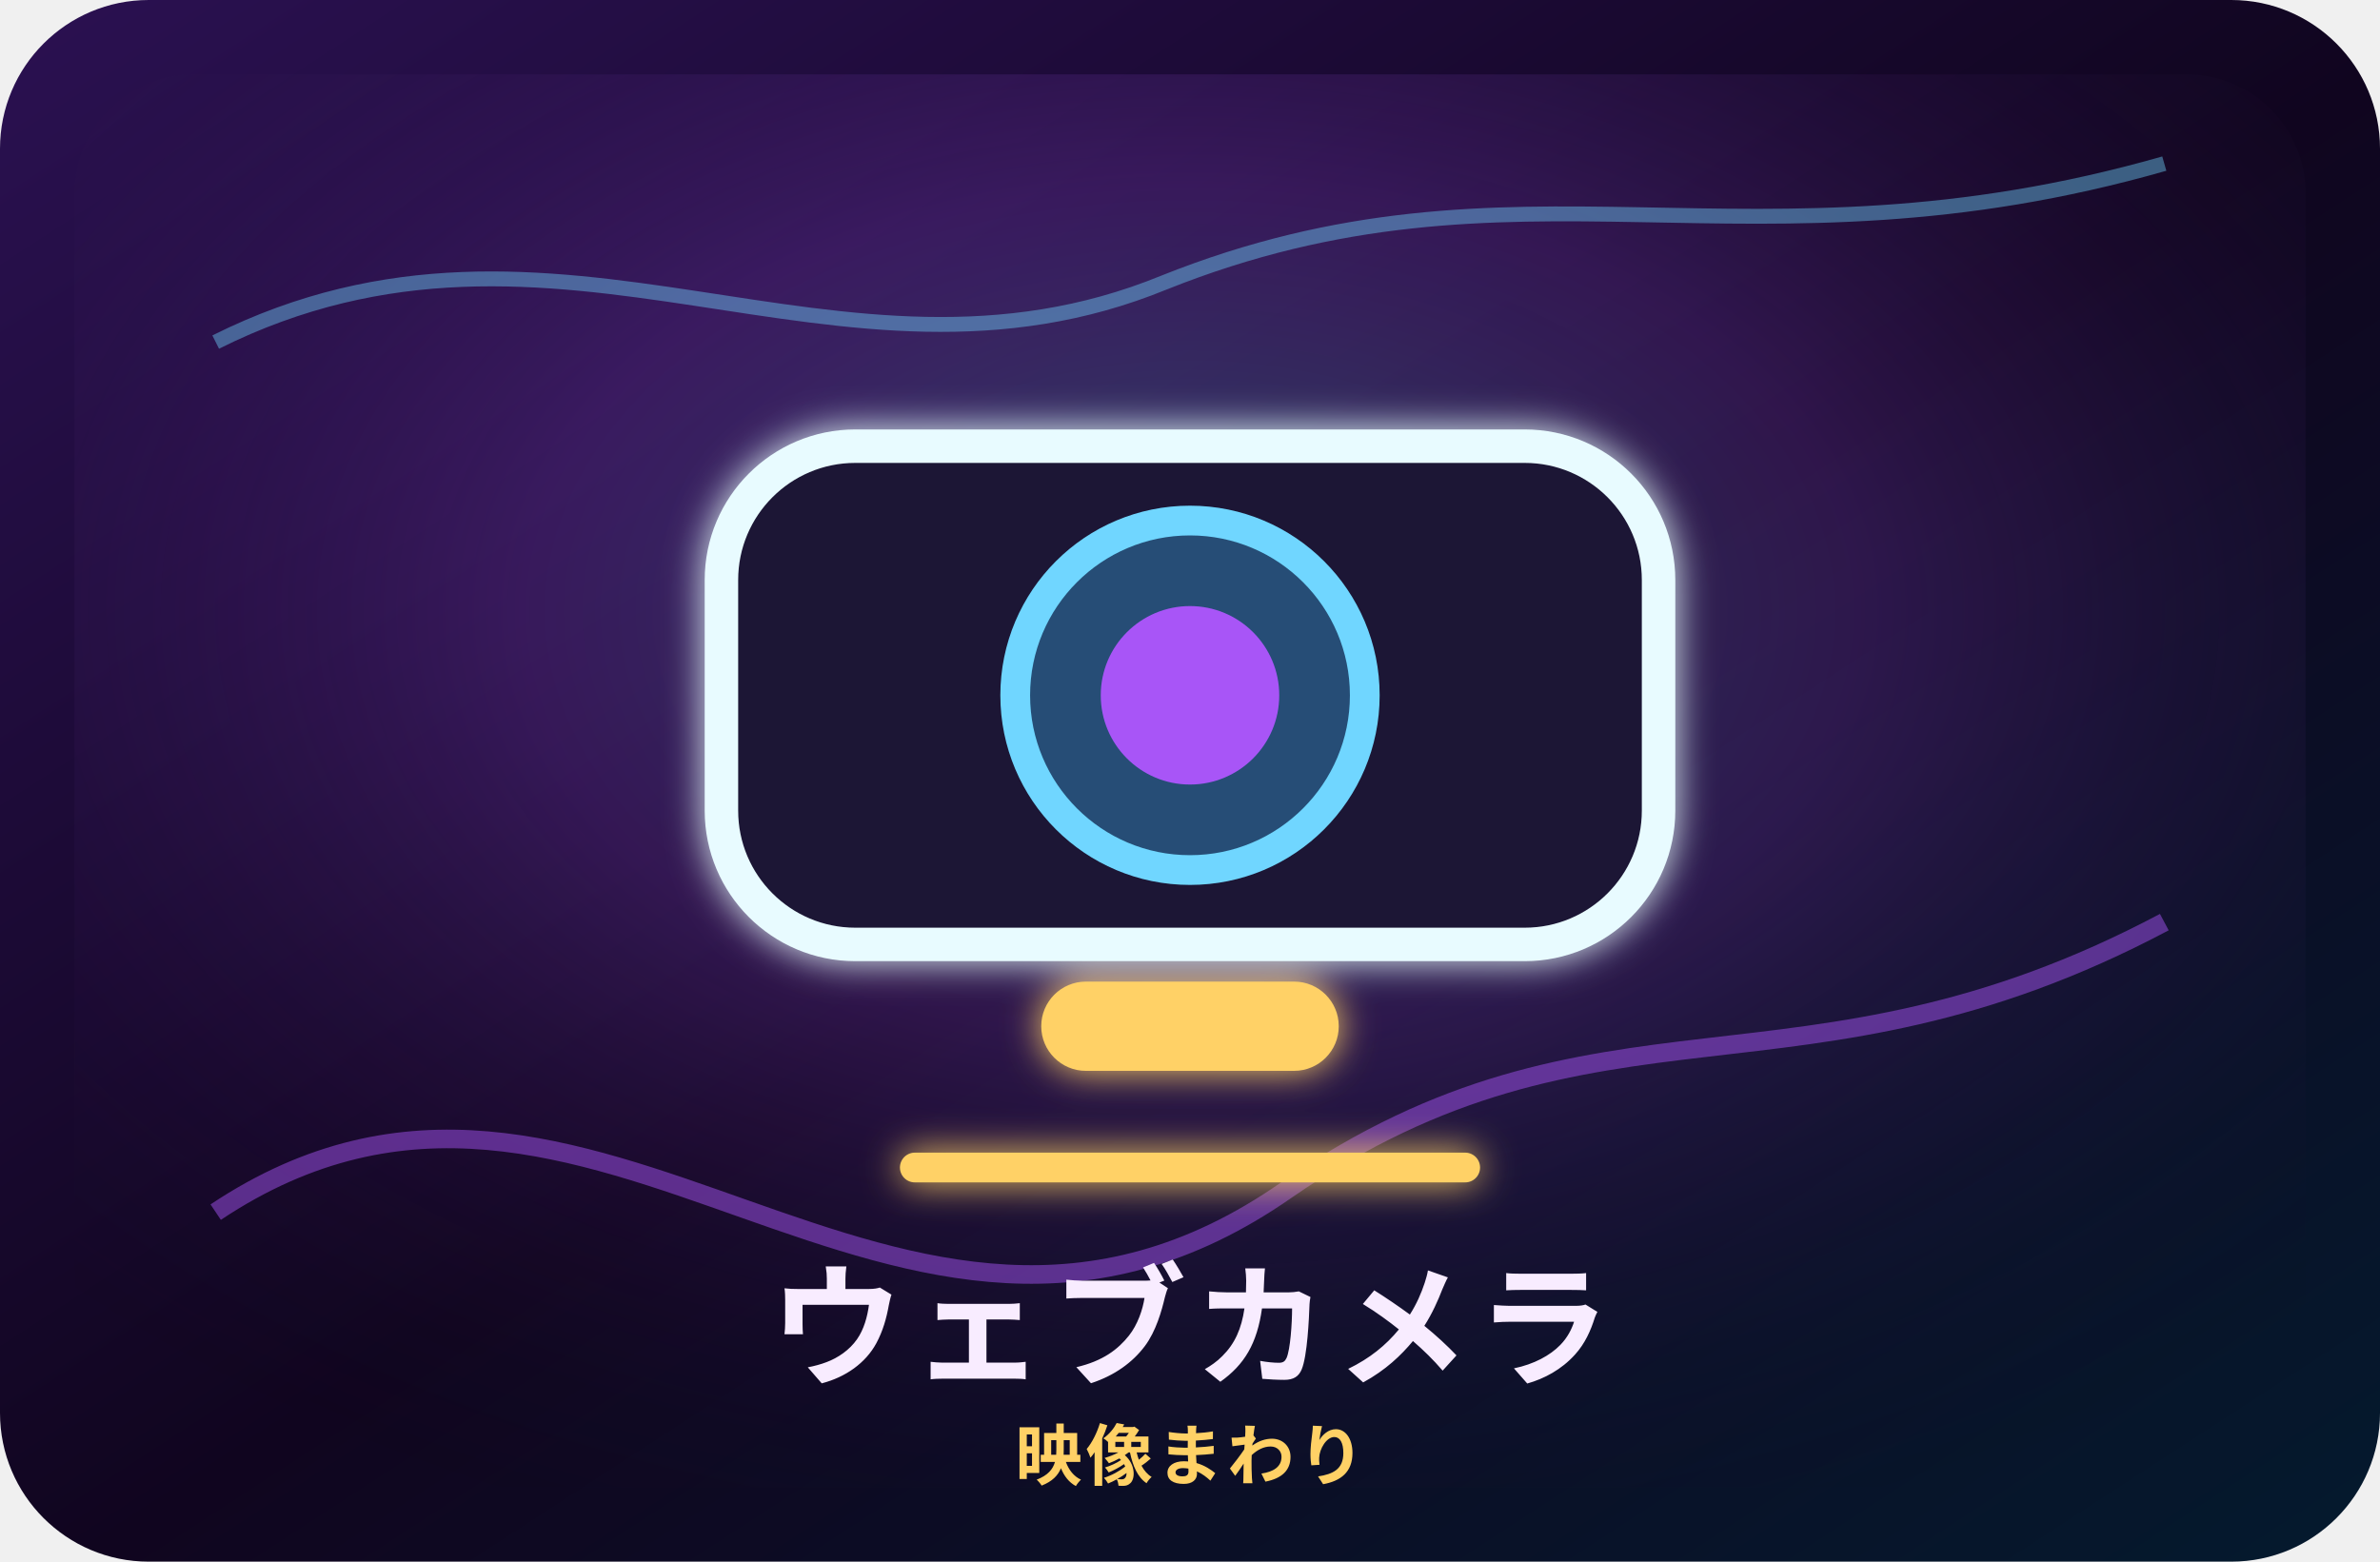
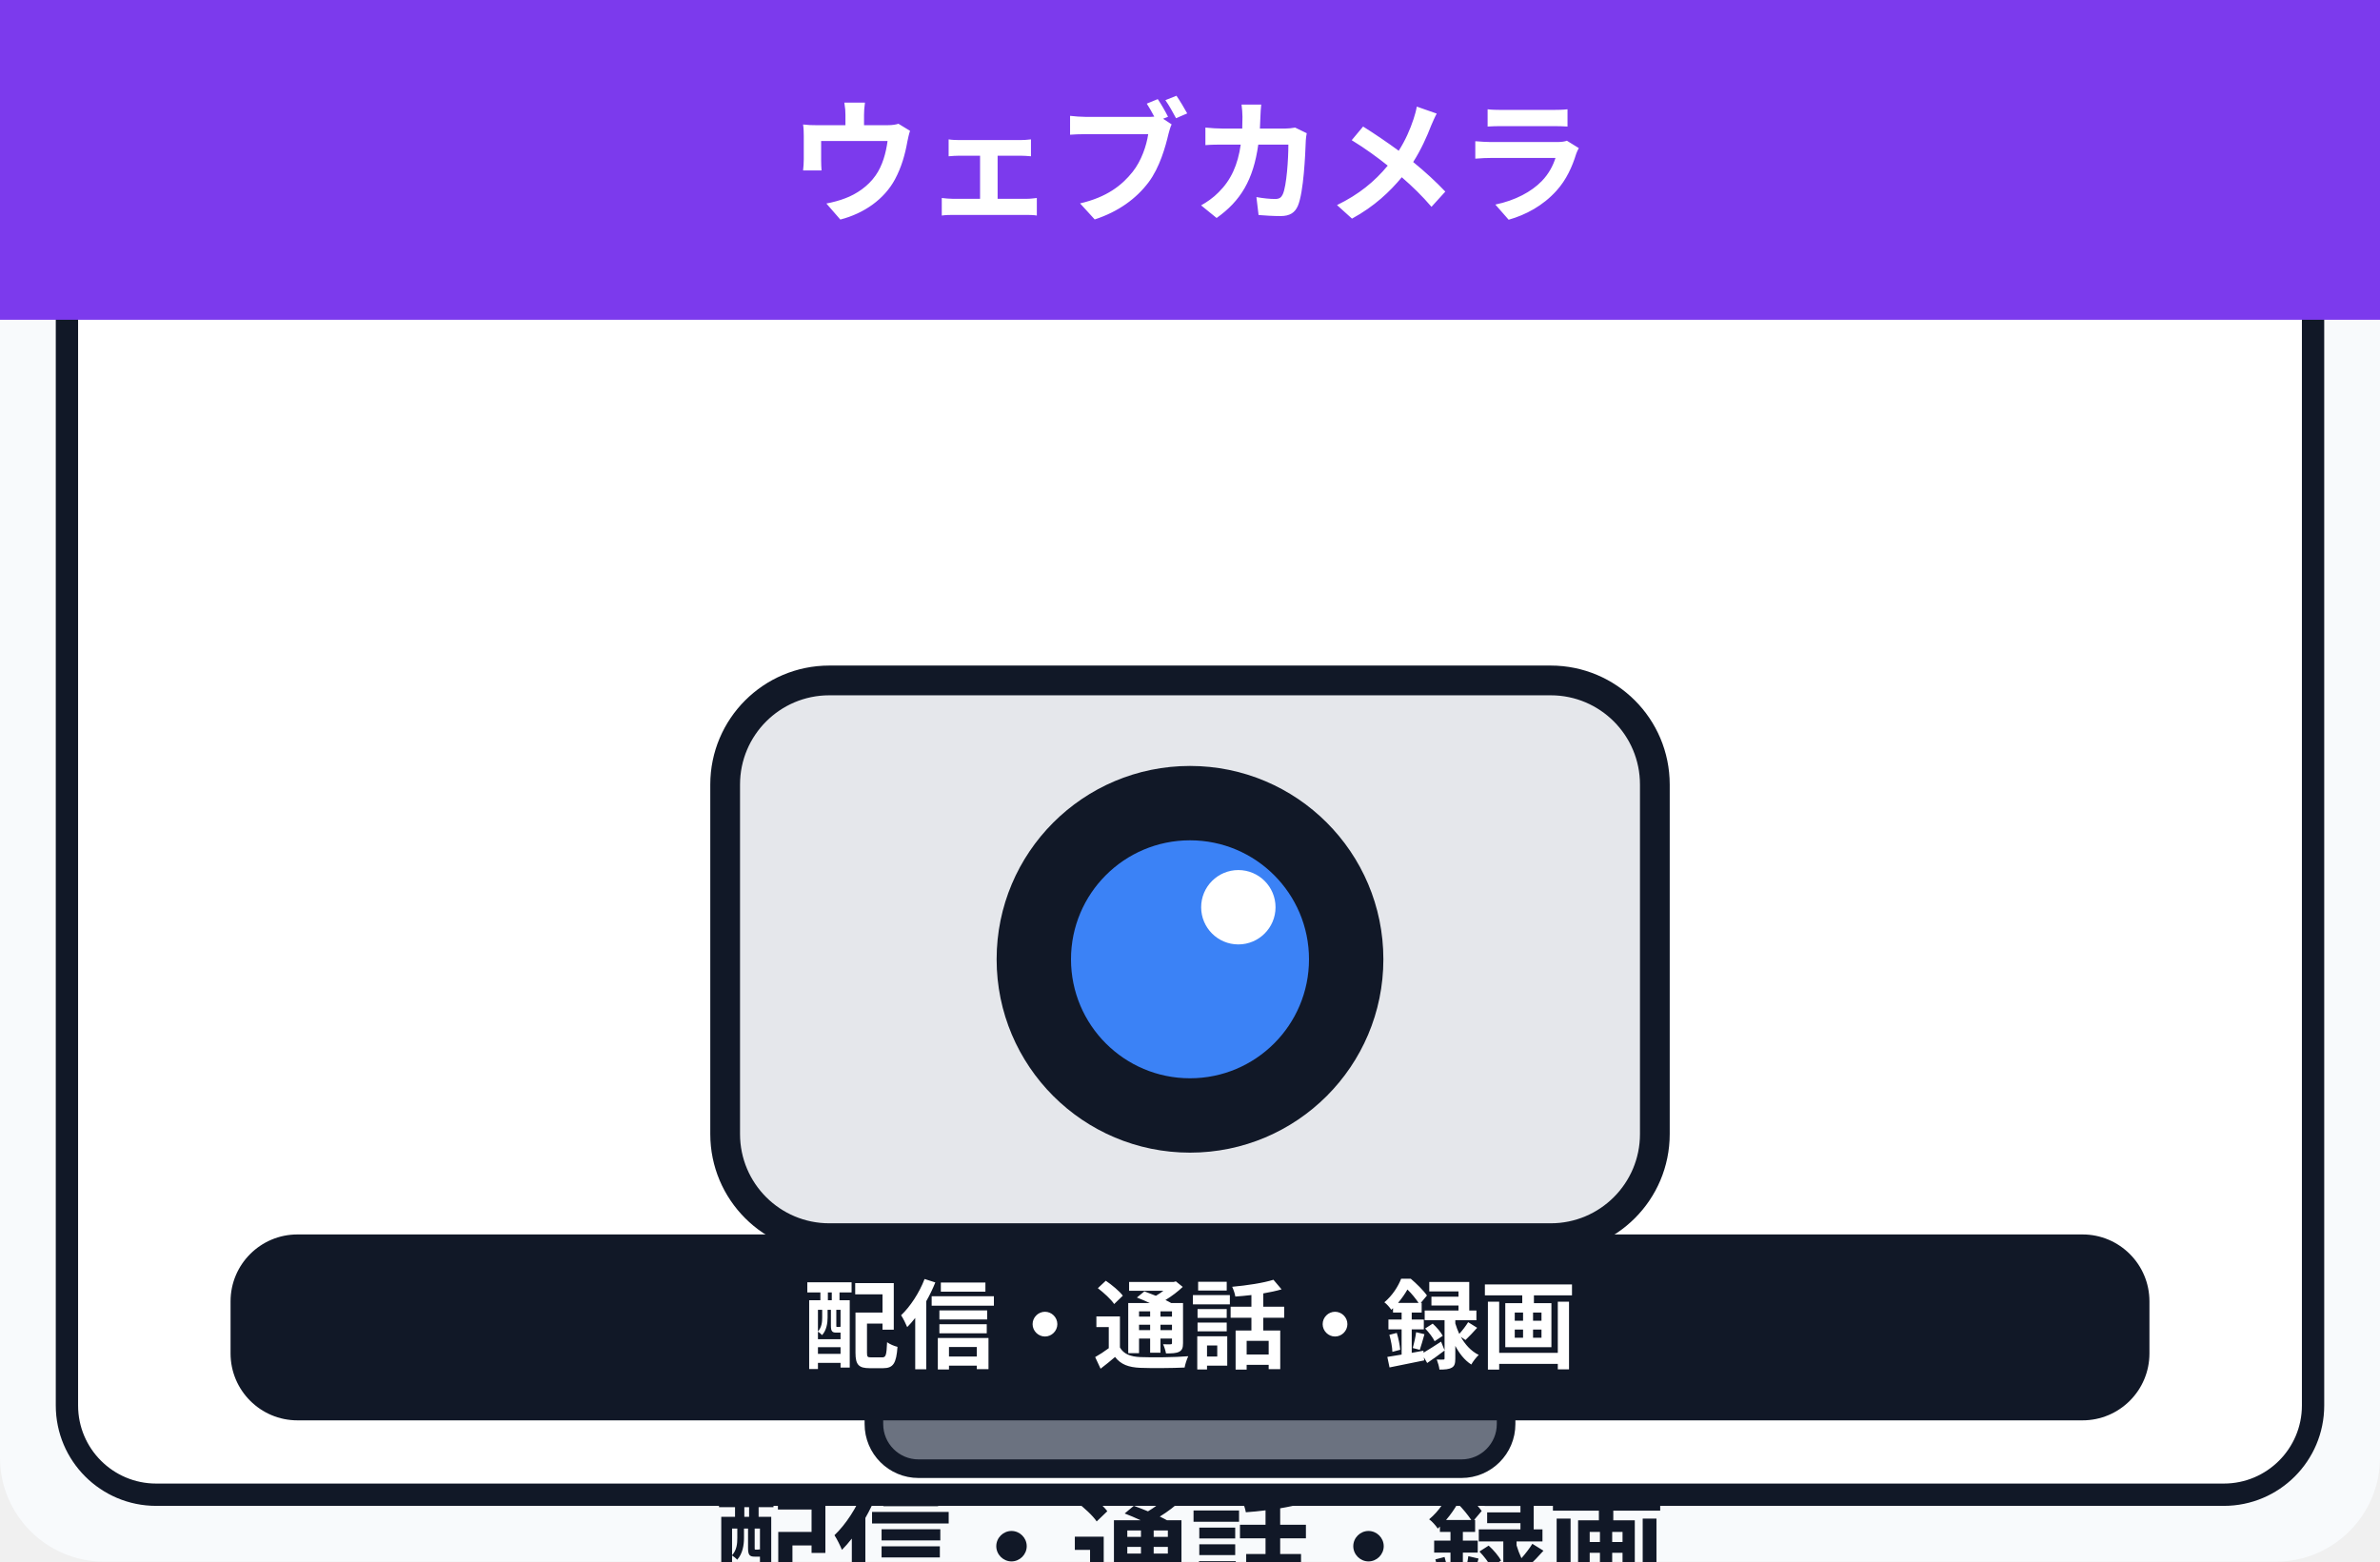
- <svg xmlns="http://www.w3.org/2000/svg" aria-labelledby="title desc" role="img" viewBox="0 0 640 420">
-   <defs>
-     <linearGradient id="bg" x1="0" x2="1" y1="0" y2="1">
-       <stop offset="0" stop-color="#2b1152" />
-       <stop offset=".52" stop-color="#10051f" />
-       <stop offset="1" stop-color="#041a2e" />
-     </linearGradient>
-     <radialGradient id="glow" cx=".50" cy=".38" r=".72">
-       <stop offset="0" stop-color="#70d6ff" stop-opacity=".30" />
-       <stop offset=".42" stop-color="#a855f7" stop-opacity=".20" />
-       <stop offset="1" stop-color="#000000" stop-opacity="0" />
-     </radialGradient>
-     <filter id="softGlow" x="-20%" y="-20%" width="140%" height="140%">
-       <feGaussianBlur stdDeviation="5" result="blur" />
-       <feMerge>
-         <feMergeNode in="blur" />
-         <feMergeNode in="SourceGraphic" />
-       </feMerge>
-     </filter>
-     <style>
-       .main{filter:url(#softGlow)}
-       .label{font-family:-apple-system,BlinkMacSystemFont,'Hiragino Sans','Yu Gothic',Meiryo,Arial,sans-serif;font-weight:900;fill:#f8ecff;text-anchor:middle;letter-spacing:2px}
-       .sub{font-family:-apple-system,BlinkMacSystemFont,'Hiragino Sans','Yu Gothic',Meiryo,Arial,sans-serif;font-weight:800;fill:#ffd166;text-anchor:middle;letter-spacing:1px}
-     </style>
-   </defs>
-   <rect width="640" height="420" rx="40" fill="url(#bg)" />
-   <rect x="20" y="20" width="600" height="380" rx="32" fill="url(#glow)" />
-   <path d="M58 326 C160 258 240 394 346 320 C430 262 484 300 582 248" fill="none" opacity=".48" stroke="#a855f7" stroke-width="5" />
-   <path d="M58 92 C150 46 225 112 313 76 C408 38 470 76 582 44" fill="none" opacity=".42" stroke="#70d6ff" stroke-width="4" />
-   <g class="main" transform="translate(0,2)">
-     <rect x="194" y="118" width="252" height="134" rx="36" fill="#1c1634" stroke="#e8fbff" stroke-width="9" />
-     <circle cx="320" cy="185" r="47" fill="#38bdf8" fill-opacity=".34" stroke="#70d6ff" stroke-width="8" />
-     <circle cx="320" cy="185" r="24" fill="#a855f7" />
-     <rect x="280" y="262" width="80" height="24" rx="12" fill="#ffd166" />
-     <path d="M246 312 H394" stroke="#ffd166" stroke-width="8" stroke-linecap="round" />
+ <svg xmlns="http://www.w3.org/2000/svg" viewBox="0 0 640 420" role="img" aria-label="ウェブカメラ">
+   <rect width="640" height="420" rx="28" fill="#f8fafc" />
+   <rect x="18" y="18" width="604" height="384" rx="24" fill="#ffffff" stroke="#111827" stroke-width="6" />
+   <rect x="0" y="0" width="640" height="86" fill="#7c3aed" />
+   <text x="320" y="57" text-anchor="middle" font-family="system-ui,-apple-system,BlinkMacSystemFont,'Noto Sans JP',sans-serif" font-size="36" font-weight="900" fill="#ffffff">ウェブカメラ</text>
+   <g transform="translate(0,78)">
+     <rect x="195" y="105" width="250" height="150" rx="28" fill="#e5e7eb" stroke="#111827" stroke-width="8" />
+     <circle cx="320" cy="180" r="52" fill="#111827" />
+     <circle cx="320" cy="180" r="32" fill="#3b82f6" />
+     <circle cx="333" cy="166" r="10" fill="#ffffff" />
+     <rect x="285" y="255" width="70" height="38" rx="10" fill="#111827" />
+     <rect x="235" y="292" width="170" height="25" rx="12" fill="#6b7280" stroke="#111827" stroke-width="5" />
+     <text x="320" y="350" text-anchor="middle" font-family="system-ui,'Noto Sans JP',sans-serif" font-size="32" font-weight="900" fill="#111827">配信・通話・録画</text>
  </g>
-   <text class="label" x="320" y="370" font-size="36">ウェブカメラ</text>
-   <text class="sub" x="320" y="398" font-size="18">映像まわり</text>
+   <rect x="62" y="332" width="516" height="50" rx="18" fill="#111827" />
+   <text x="320" y="366" text-anchor="middle" font-family="system-ui,-apple-system,BlinkMacSystemFont,'Noto Sans JP',sans-serif" font-size="26" font-weight="900" fill="#ffffff">配信・通話・録画</text>
</svg>
